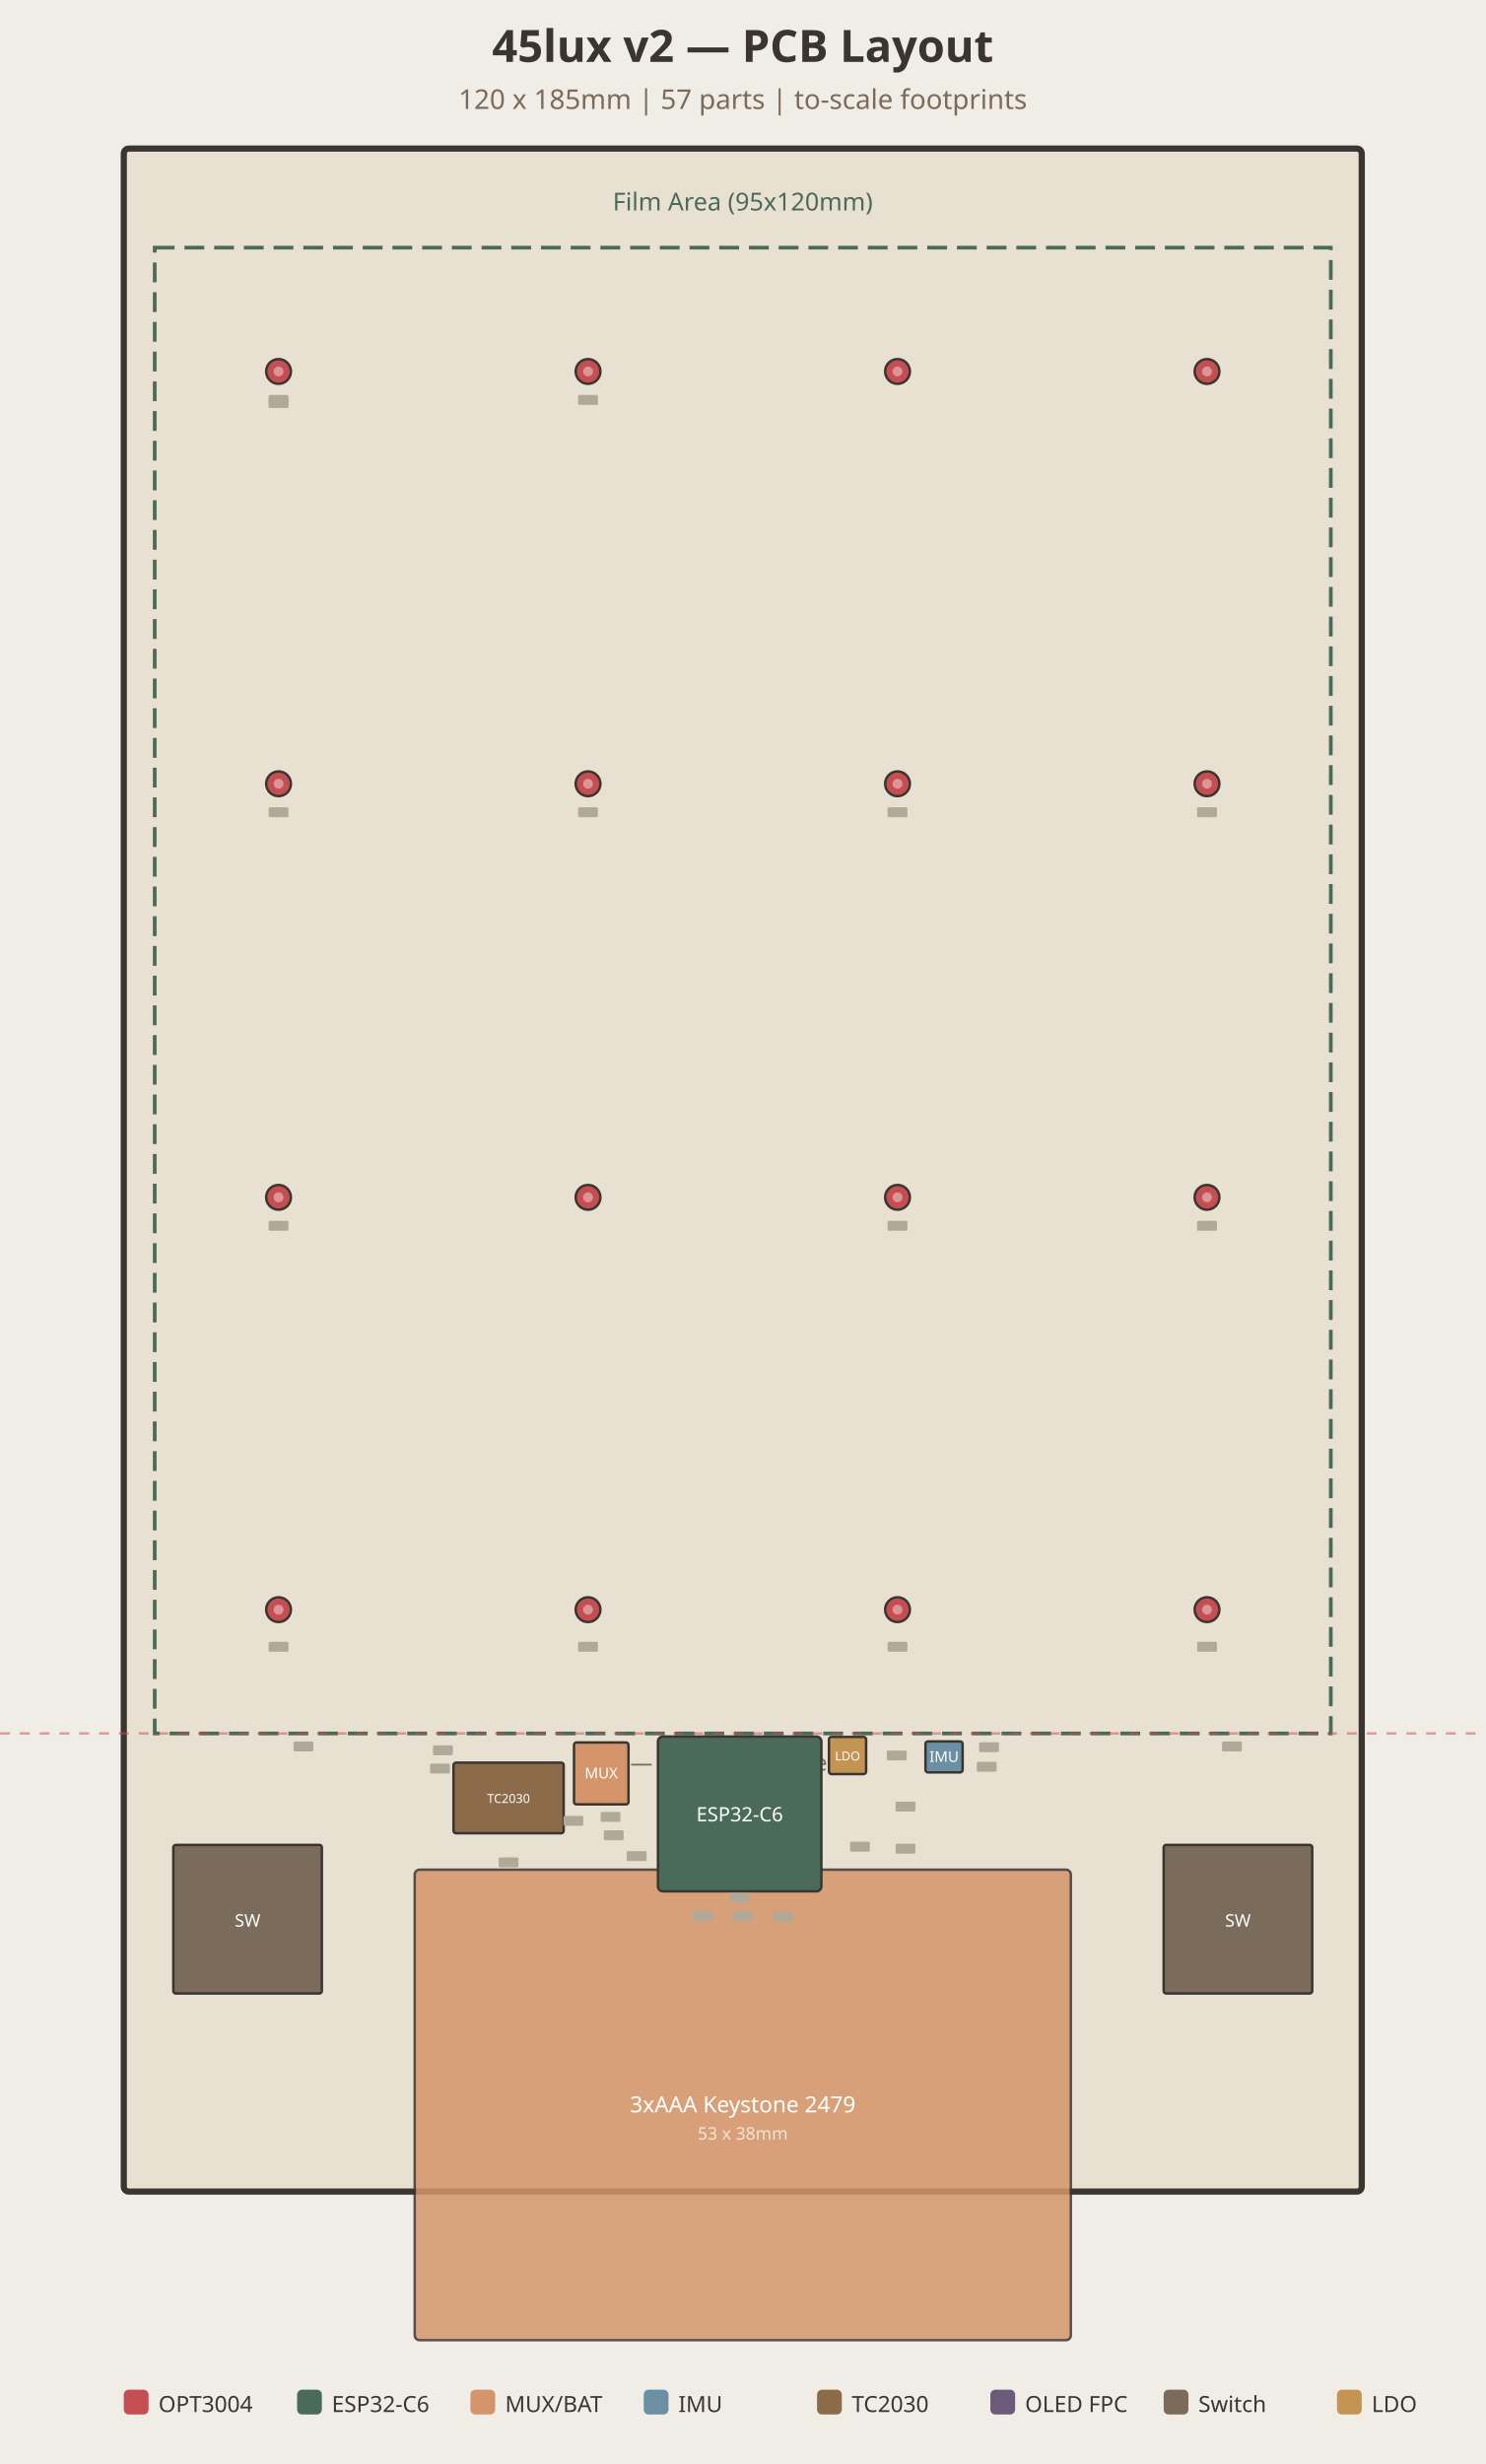
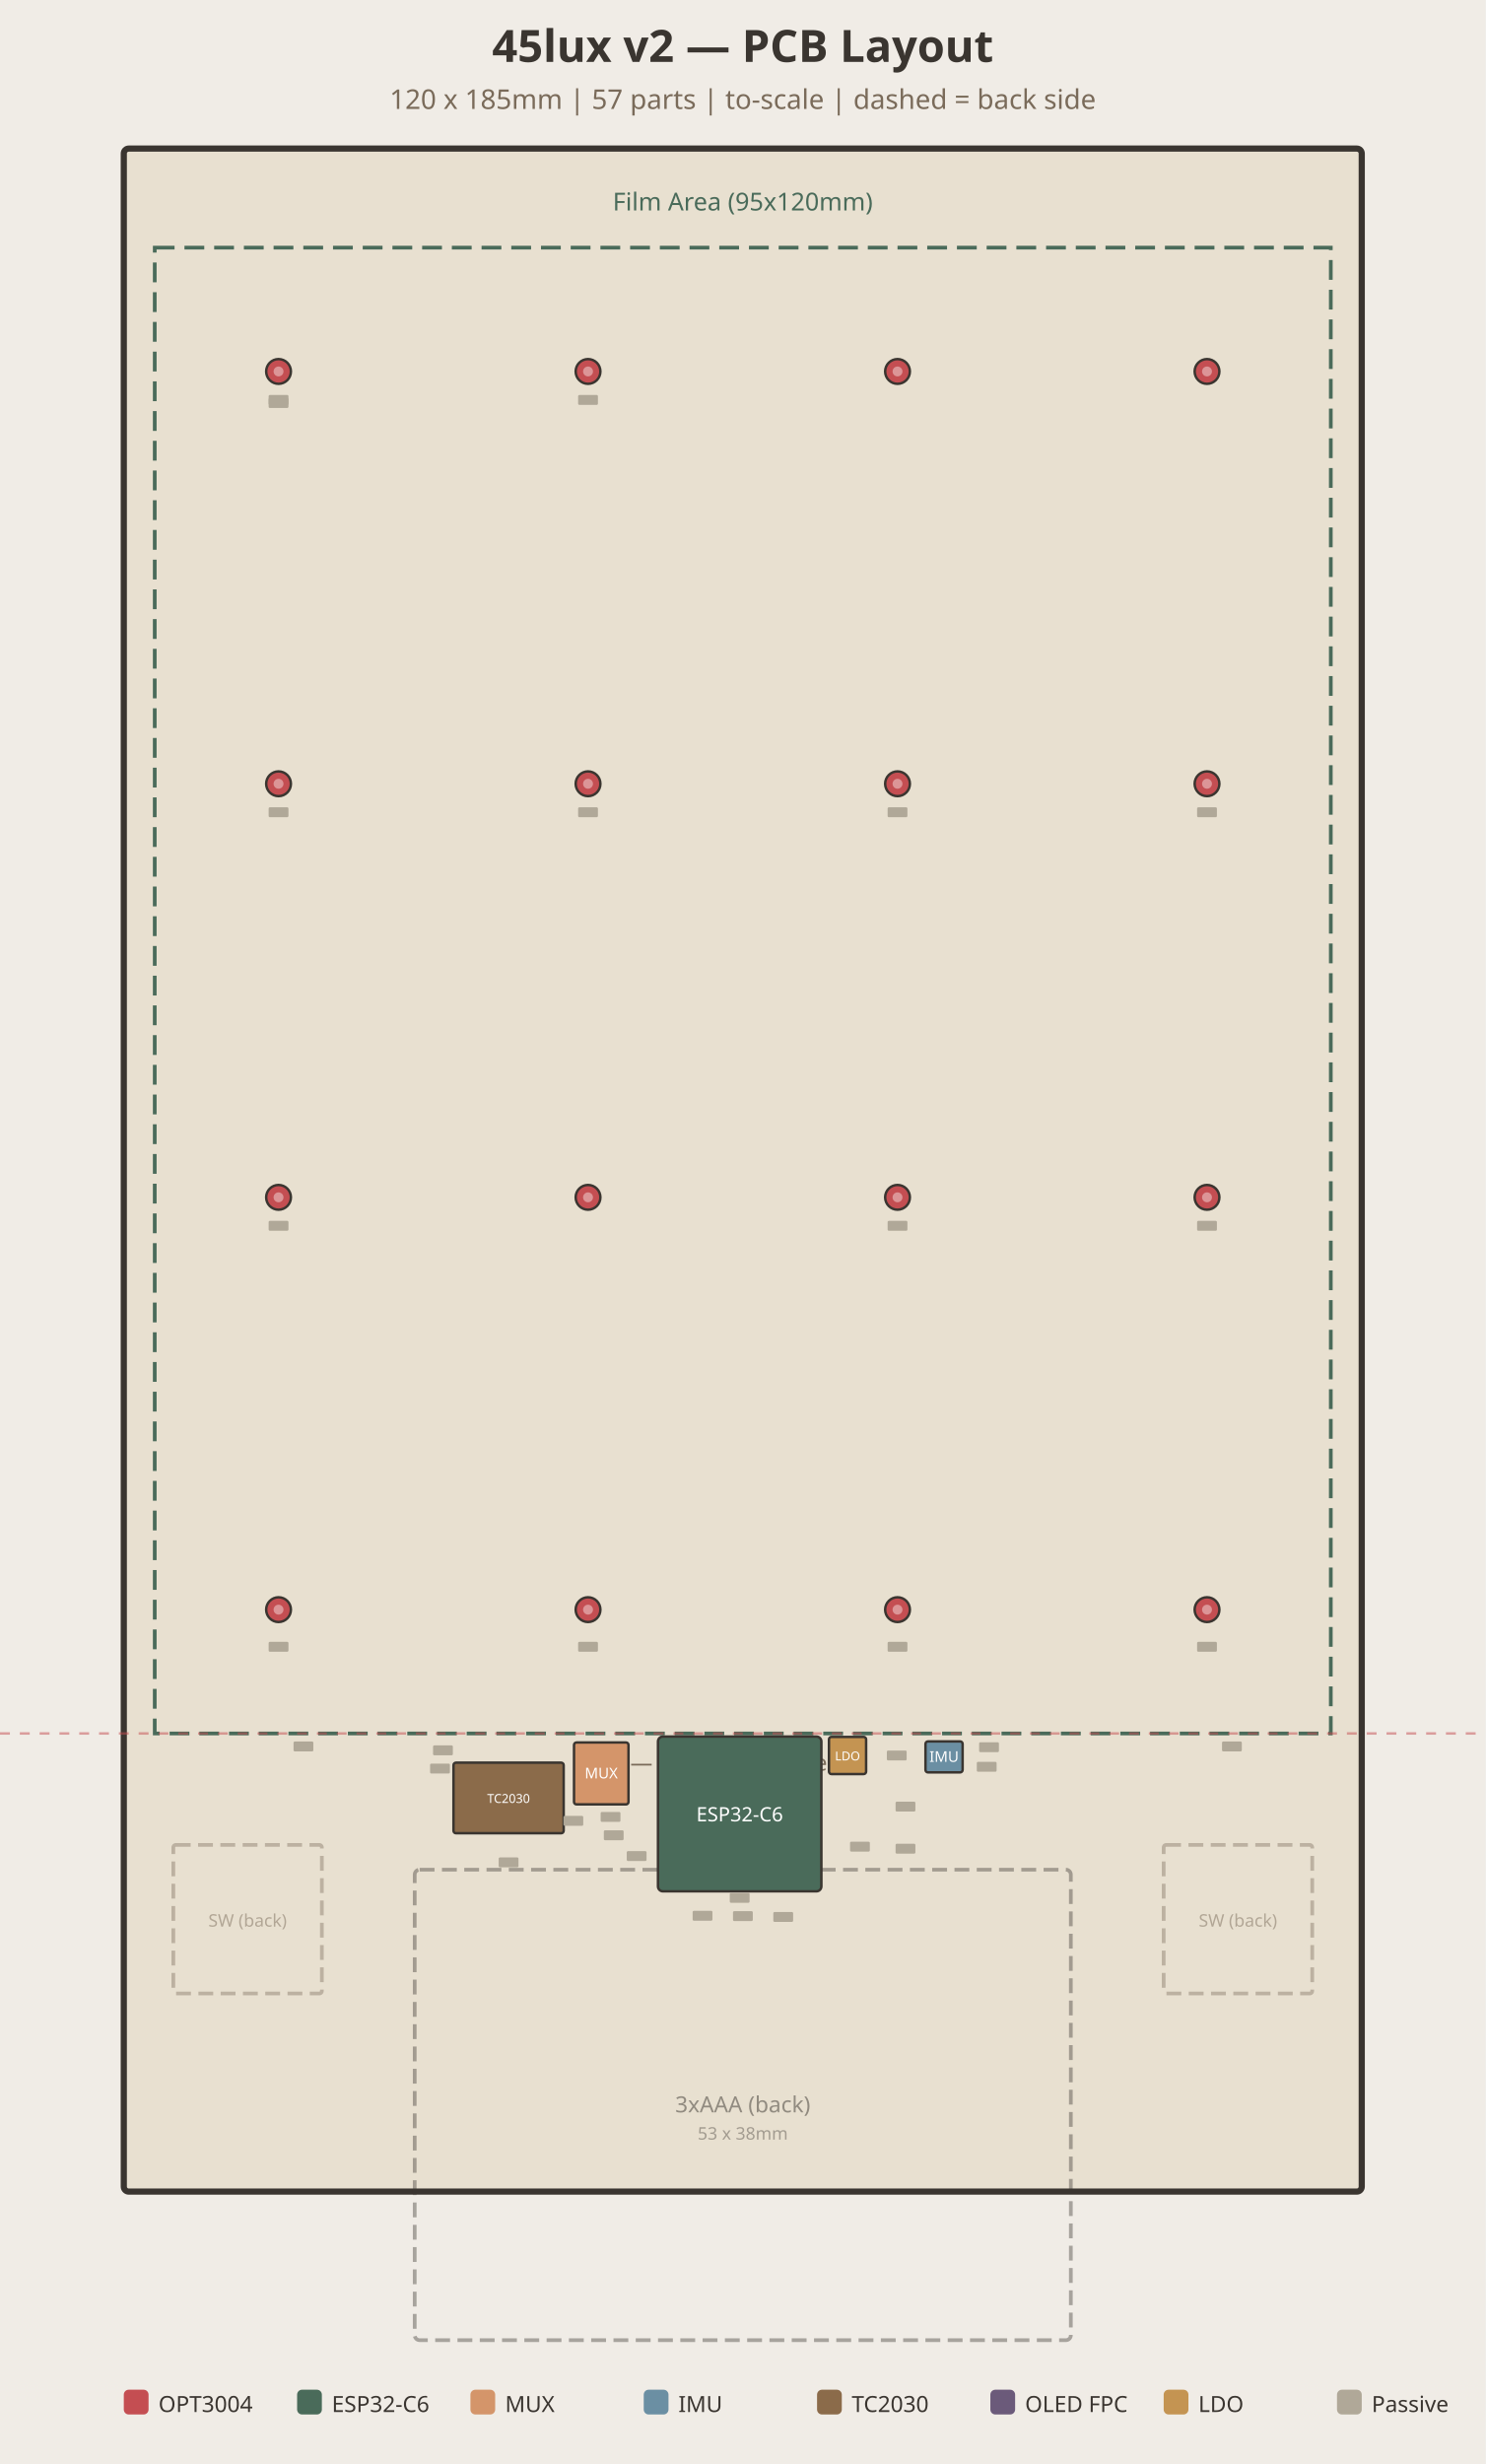
<svg xmlns="http://www.w3.org/2000/svg" width="600.0" height="995.0">
  <rect width="600.0" height="995.0" fill="#f0ece6" />
  <rect x="50.0" y="60.0" width="500.0" height="825.0" fill="#e8e0d0" stroke="#3a3530" stroke-width="2.5" rx="2" />
  <rect x="62.5" y="100.0" width="475.0" height="600.0" fill="none" stroke="#4a6b5a" stroke-width="1.5" stroke-dasharray="8,4" />
  <text x="300.0" y="85.0" text-anchor="middle" font-size="10" fill="#4a6b5a" font-family="sans-serif">Film Area (95x120mm)</text>
  <line x1="0" y1="700.0" x2="600.0" y2="700.0" stroke="#c44e52" stroke-width="1" stroke-dasharray="4,4" opacity="0.5" />
  <text x="300.0" y="715.0" text-anchor="middle" font-size="9" fill="#7a6b5a" font-family="sans-serif">— electronics zone —</text>
-   <rect x="167.5" y="755.0" width="265.0" height="190.0" fill="#d4956a" stroke="#3a3530" rx="2" opacity="0.85" />
-   <text x="300.0" y="853.0" text-anchor="middle" font-size="9" fill="white" font-family="sans-serif">3xAAA Keystone 2479</text>
-   <text x="300.0" y="864.0" text-anchor="middle" font-size="7" fill="white" opacity="0.7" font-family="sans-serif">53 x 38mm</text>
+   <rect x="167.5" y="755.0" width="265.0" height="190.0" fill="none" stroke="#3a3530" stroke-width="1.5" stroke-dasharray="6,3" rx="2" opacity="0.4" />
+   <text x="300.0" y="853.0" text-anchor="middle" font-size="9" fill="#3a3530" opacity="0.5" font-family="sans-serif">3xAAA (back)</text>
+   <text x="300.0" y="864.0" text-anchor="middle" font-size="7" fill="#3a3530" opacity="0.4" font-family="sans-serif">53 x 38mm</text>
  <circle cx="112.5" cy="150.0" r="5" fill="#c44e52" stroke="#3a3530" stroke-width="1" />
  <circle cx="112.5" cy="150.0" r="2" fill="white" opacity="0.4" />
  <circle cx="237.5" cy="150.0" r="5" fill="#c44e52" stroke="#3a3530" stroke-width="1" />
  <circle cx="237.5" cy="150.0" r="2" fill="white" opacity="0.4" />
  <circle cx="362.5" cy="150.0" r="5" fill="#c44e52" stroke="#3a3530" stroke-width="1" />
  <circle cx="362.5" cy="150.0" r="2" fill="white" opacity="0.4" />
  <circle cx="487.5" cy="150.0" r="5" fill="#c44e52" stroke="#3a3530" stroke-width="1" />
  <circle cx="487.5" cy="150.0" r="2" fill="white" opacity="0.4" />
  <circle cx="112.5" cy="316.5" r="5" fill="#c44e52" stroke="#3a3530" stroke-width="1" />
  <circle cx="112.5" cy="316.5" r="2" fill="white" opacity="0.4" />
  <circle cx="237.5" cy="316.5" r="5" fill="#c44e52" stroke="#3a3530" stroke-width="1" />
  <circle cx="237.5" cy="316.5" r="2" fill="white" opacity="0.4" />
  <circle cx="362.5" cy="316.5" r="5" fill="#c44e52" stroke="#3a3530" stroke-width="1" />
  <circle cx="362.5" cy="316.5" r="2" fill="white" opacity="0.4" />
  <circle cx="487.5" cy="316.5" r="5" fill="#c44e52" stroke="#3a3530" stroke-width="1" />
  <circle cx="487.5" cy="316.5" r="2" fill="white" opacity="0.4" />
  <circle cx="112.5" cy="483.5" r="5" fill="#c44e52" stroke="#3a3530" stroke-width="1" />
  <circle cx="112.5" cy="483.5" r="2" fill="white" opacity="0.4" />
  <circle cx="237.5" cy="483.5" r="5" fill="#c44e52" stroke="#3a3530" stroke-width="1" />
  <circle cx="237.5" cy="483.5" r="2" fill="white" opacity="0.4" />
  <circle cx="362.5" cy="483.5" r="5" fill="#c44e52" stroke="#3a3530" stroke-width="1" />
  <circle cx="362.5" cy="483.5" r="2" fill="white" opacity="0.4" />
  <circle cx="487.5" cy="483.5" r="5" fill="#c44e52" stroke="#3a3530" stroke-width="1" />
  <circle cx="487.5" cy="483.5" r="2" fill="white" opacity="0.4" />
  <circle cx="112.5" cy="650.0" r="5" fill="#c44e52" stroke="#3a3530" stroke-width="1" />
  <circle cx="112.5" cy="650.0" r="2" fill="white" opacity="0.4" />
  <rect x="108.5" y="663.0" width="8.0" height="4.0" fill="#b0a898" stroke="none" rx="0.5" />
  <circle cx="237.5" cy="650.0" r="5" fill="#c44e52" stroke="#3a3530" stroke-width="1" />
  <circle cx="237.5" cy="650.0" r="2" fill="white" opacity="0.4" />
  <rect x="233.5" y="663.0" width="8.0" height="4.0" fill="#b0a898" stroke="none" rx="0.5" />
  <circle cx="362.5" cy="650.0" r="5" fill="#c44e52" stroke="#3a3530" stroke-width="1" />
  <circle cx="362.5" cy="650.0" r="2" fill="white" opacity="0.4" />
  <rect x="358.5" y="663.0" width="8.0" height="4.0" fill="#b0a898" stroke="none" rx="0.5" />
  <circle cx="487.5" cy="650.0" r="5" fill="#c44e52" stroke="#3a3530" stroke-width="1" />
  <circle cx="487.5" cy="650.0" r="2" fill="white" opacity="0.4" />
  <rect x="483.5" y="663.0" width="8.0" height="4.0" fill="#b0a898" stroke="none" rx="0.5" />
-   <rect x="70.0" y="745.0" width="60.0" height="60.0" fill="#7a6b5a" stroke="#3a3530" rx="1" />
-   <text x="100.0" y="778.0" text-anchor="middle" font-size="7" fill="white" font-family="sans-serif">SW</text>
-   <rect x="470.0" y="745.0" width="60.0" height="60.0" fill="#7a6b5a" stroke="#3a3530" rx="1" />
-   <text x="500.0" y="778.0" text-anchor="middle" font-size="7" fill="white" font-family="sans-serif">SW</text>
+   <rect x="70.0" y="745.0" width="60.0" height="60.0" fill="none" stroke="#7a6b5a" stroke-width="1.5" stroke-dasharray="6,3" rx="1" opacity="0.4" />
+   <text x="100.0" y="778.0" text-anchor="middle" font-size="7" fill="#7a6b5a" opacity="0.5" font-family="sans-serif">SW (back)</text>
+   <rect x="470.0" y="745.0" width="60.0" height="60.0" fill="none" stroke="#7a6b5a" stroke-width="1.5" stroke-dasharray="6,3" rx="1" opacity="0.4" />
+   <text x="500.0" y="778.0" text-anchor="middle" font-size="7" fill="#7a6b5a" opacity="0.5" font-family="sans-serif">SW (back)</text>
  <rect x="334.817" y="701.393" width="15.0" height="15.0" fill="#c49452" stroke="#3a3530" rx="1" />
  <text x="342.317" y="710.893" text-anchor="middle" font-size="5" fill="white" font-family="sans-serif">LDO</text>
  <rect x="265.749" y="701.247" width="66.0" height="62.5" fill="#4a6b5a" stroke="#3a3530" rx="2" />
  <text x="298.749" y="735.497" text-anchor="middle" font-size="8" fill="white" font-family="sans-serif">ESP32-C6</text>
  <rect x="231.843" y="703.64" width="22.0" height="25.0" fill="#d4956a" stroke="#3a3530" rx="1" />
  <text x="242.843" y="718.14" text-anchor="middle" font-size="6" fill="white" font-family="sans-serif">MUX</text>
  <rect x="373.797" y="703.213" width="15.0" height="12.5" fill="#6b8fa3" stroke="#3a3530" rx="1" />
  <text x="381.297" y="711.463" text-anchor="middle" font-size="6" fill="white" font-family="sans-serif">IMU</text>
  <rect x="361.718" y="727.532" width="8.0" height="4.0" fill="#b0a898" stroke="none" rx="0.5" />
  <rect x="183.163" y="711.79" width="44.5" height="28.5" fill="#8b6b4a" stroke="#3a3530" rx="1" />
  <text x="205.413" y="728.04" text-anchor="middle" font-size="5" fill="white" font-family="sans-serif">TC2030</text>
  <rect x="358.192" y="706.893" width="8.0" height="4.0" fill="#b0a898" stroke="none" rx="0.5" />
  <rect x="294.749" y="764.372" width="8.0" height="4.0" fill="#b0a898" stroke="none" rx="0.5" />
  <rect x="108.5" y="159.5" width="8.0" height="4.0" fill="#b0a898" stroke="none" rx="0.5" />
  <rect x="361.718" y="744.532" width="8.0" height="4.0" fill="#b0a898" stroke="none" rx="0.5" />
  <rect x="233.5" y="326.0" width="8.0" height="4.0" fill="#b0a898" stroke="none" rx="0.5" />
  <rect x="242.596" y="731.701" width="8.0" height="4.0" fill="#b0a898" stroke="none" rx="0.5" />
  <rect x="493.56" y="703.246" width="8.0" height="4.0" fill="#b0a898" stroke="none" rx="0.5" />
  <rect x="358.5" y="493.0" width="8.0" height="4.0" fill="#b0a898" stroke="none" rx="0.5" />
  <rect x="395.46" y="703.548" width="8.0" height="4.0" fill="#b0a898" stroke="none" rx="0.5" />
  <rect x="483.5" y="326.0" width="8.0" height="4.0" fill="#b0a898" stroke="none" rx="0.5" />
  <rect x="233.5" y="159.5" width="8.0" height="4.0" fill="#b0a898" stroke="none" rx="0.5" />
  <rect x="118.56" y="703.246" width="8.0" height="4.0" fill="#b0a898" stroke="none" rx="0.5" />
  <rect x="483.5" y="493.0" width="8.0" height="4.0" fill="#b0a898" stroke="none" rx="0.5" />
  <rect x="108.5" y="493.0" width="8.0" height="4.0" fill="#b0a898" stroke="none" rx="0.5" />
  <rect x="108.5" y="326.0" width="8.0" height="4.0" fill="#b0a898" stroke="none" rx="0.5" />
  <rect x="358.5" y="326.0" width="8.0" height="4.0" fill="#b0a898" stroke="none" rx="0.5" />
  <rect x="394.521" y="711.458" width="8.0" height="4.0" fill="#b0a898" stroke="none" rx="0.5" />
  <rect x="174.907" y="704.815" width="8.0" height="4.0" fill="#b0a898" stroke="none" rx="0.5" />
  <rect x="296.051" y="771.758" width="8.0" height="4.0" fill="#b0a898" stroke="none" rx="0.5" />
  <rect x="243.881" y="739.107" width="8.0" height="4.0" fill="#b0a898" stroke="none" rx="0.5" />
  <rect x="343.324" y="743.703" width="8.0" height="4.0" fill="#b0a898" stroke="none" rx="0.5" />
  <rect x="201.413" y="750.052" width="8.0" height="4.0" fill="#b0a898" stroke="none" rx="0.5" />
  <rect x="279.749" y="771.622" width="8.0" height="4.0" fill="#b0a898" stroke="none" rx="0.5" />
  <rect x="173.71" y="712.169" width="8.0" height="4.0" fill="#b0a898" stroke="none" rx="0.5" />
  <rect x="108.5" y="160.75" width="8.0" height="4.0" fill="#b0a898" stroke="none" rx="0.5" />
  <rect x="227.57" y="733.283" width="8.0" height="4.0" fill="#b0a898" stroke="none" rx="0.5" />
  <rect x="253.138" y="747.504" width="8.0" height="4.0" fill="#b0a898" stroke="none" rx="0.5" />
  <rect x="312.34" y="772.094" width="8.0" height="4.0" fill="#b0a898" stroke="none" rx="0.5" />
  <text x="300.0" y="25" text-anchor="middle" font-size="18" fill="#3a3530" font-family="sans-serif" font-weight="bold">45lux v2 — PCB Layout</text>
-   <text x="300.0" y="44" text-anchor="middle" font-size="11" fill="#7a6b5a" font-family="sans-serif">120 x 185mm | 57 parts | to-scale footprints</text>
+   <text x="300.0" y="44" text-anchor="middle" font-size="11" fill="#7a6b5a" font-family="sans-serif">120 x 185mm | 57 parts | to-scale | dashed = back side</text>
  <rect x="50" y="965.0" width="10" height="10" fill="#c44e52" rx="2" />
  <text x="64" y="974.0" font-size="9" fill="#3a3530" font-family="sans-serif">OPT3004</text>
  <rect x="120" y="965.0" width="10" height="10" fill="#4a6b5a" rx="2" />
  <text x="134" y="974.0" font-size="9" fill="#3a3530" font-family="sans-serif">ESP32-C6</text>
  <rect x="190" y="965.0" width="10" height="10" fill="#d4956a" rx="2" />
-   <text x="204" y="974.0" font-size="9" fill="#3a3530" font-family="sans-serif">MUX/BAT</text>
+   <text x="204" y="974.0" font-size="9" fill="#3a3530" font-family="sans-serif">MUX</text>
  <rect x="260" y="965.0" width="10" height="10" fill="#6b8fa3" rx="2" />
  <text x="274" y="974.0" font-size="9" fill="#3a3530" font-family="sans-serif">IMU</text>
  <rect x="330" y="965.0" width="10" height="10" fill="#8b6b4a" rx="2" />
  <text x="344" y="974.0" font-size="9" fill="#3a3530" font-family="sans-serif">TC2030</text>
  <rect x="400" y="965.0" width="10" height="10" fill="#6b5a7a" rx="2" />
  <text x="414" y="974.0" font-size="9" fill="#3a3530" font-family="sans-serif">OLED FPC</text>
-   <rect x="470" y="965.0" width="10" height="10" fill="#7a6b5a" rx="2" />
-   <text x="484" y="974.0" font-size="9" fill="#3a3530" font-family="sans-serif">Switch</text>
-   <rect x="540" y="965.0" width="10" height="10" fill="#c49452" rx="2" />
-   <text x="554" y="974.0" font-size="9" fill="#3a3530" font-family="sans-serif">LDO</text>
+   <rect x="470" y="965.0" width="10" height="10" fill="#c49452" rx="2" />
+   <text x="484" y="974.0" font-size="9" fill="#3a3530" font-family="sans-serif">LDO</text>
+   <rect x="540" y="965.0" width="10" height="10" fill="#b0a898" rx="2" />
+   <text x="554" y="974.0" font-size="9" fill="#3a3530" font-family="sans-serif">Passive</text>
</svg>
